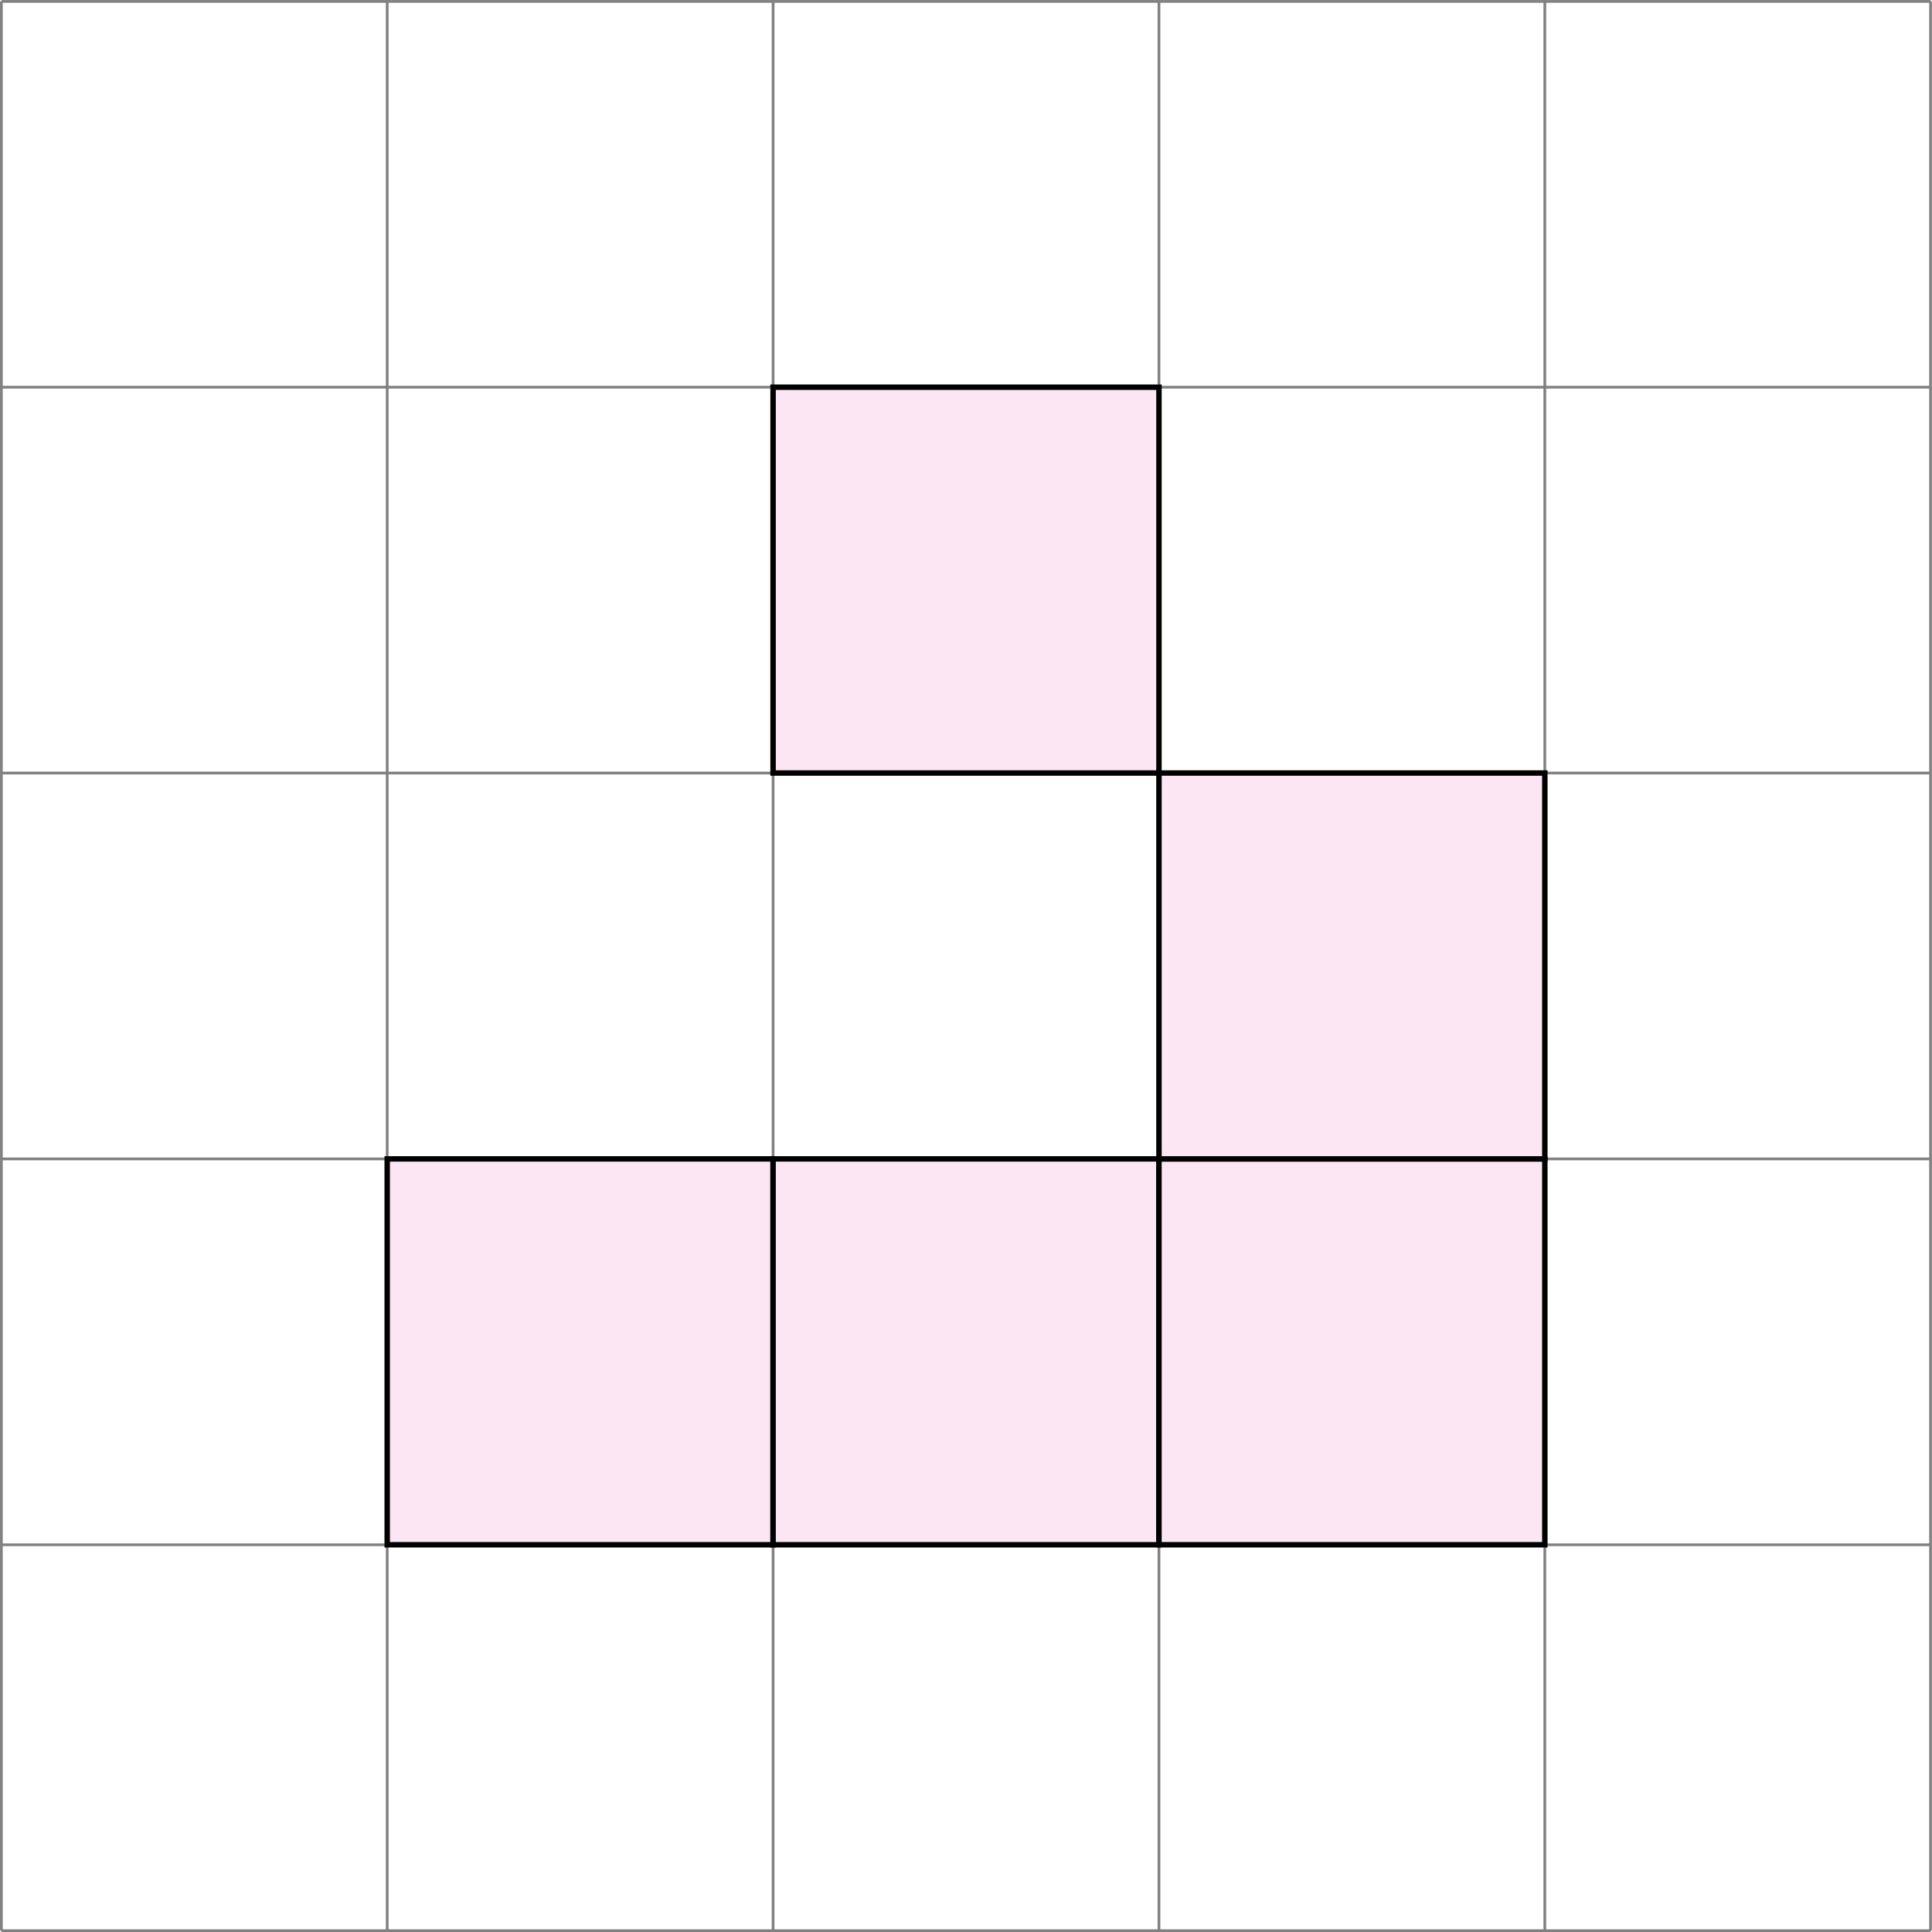
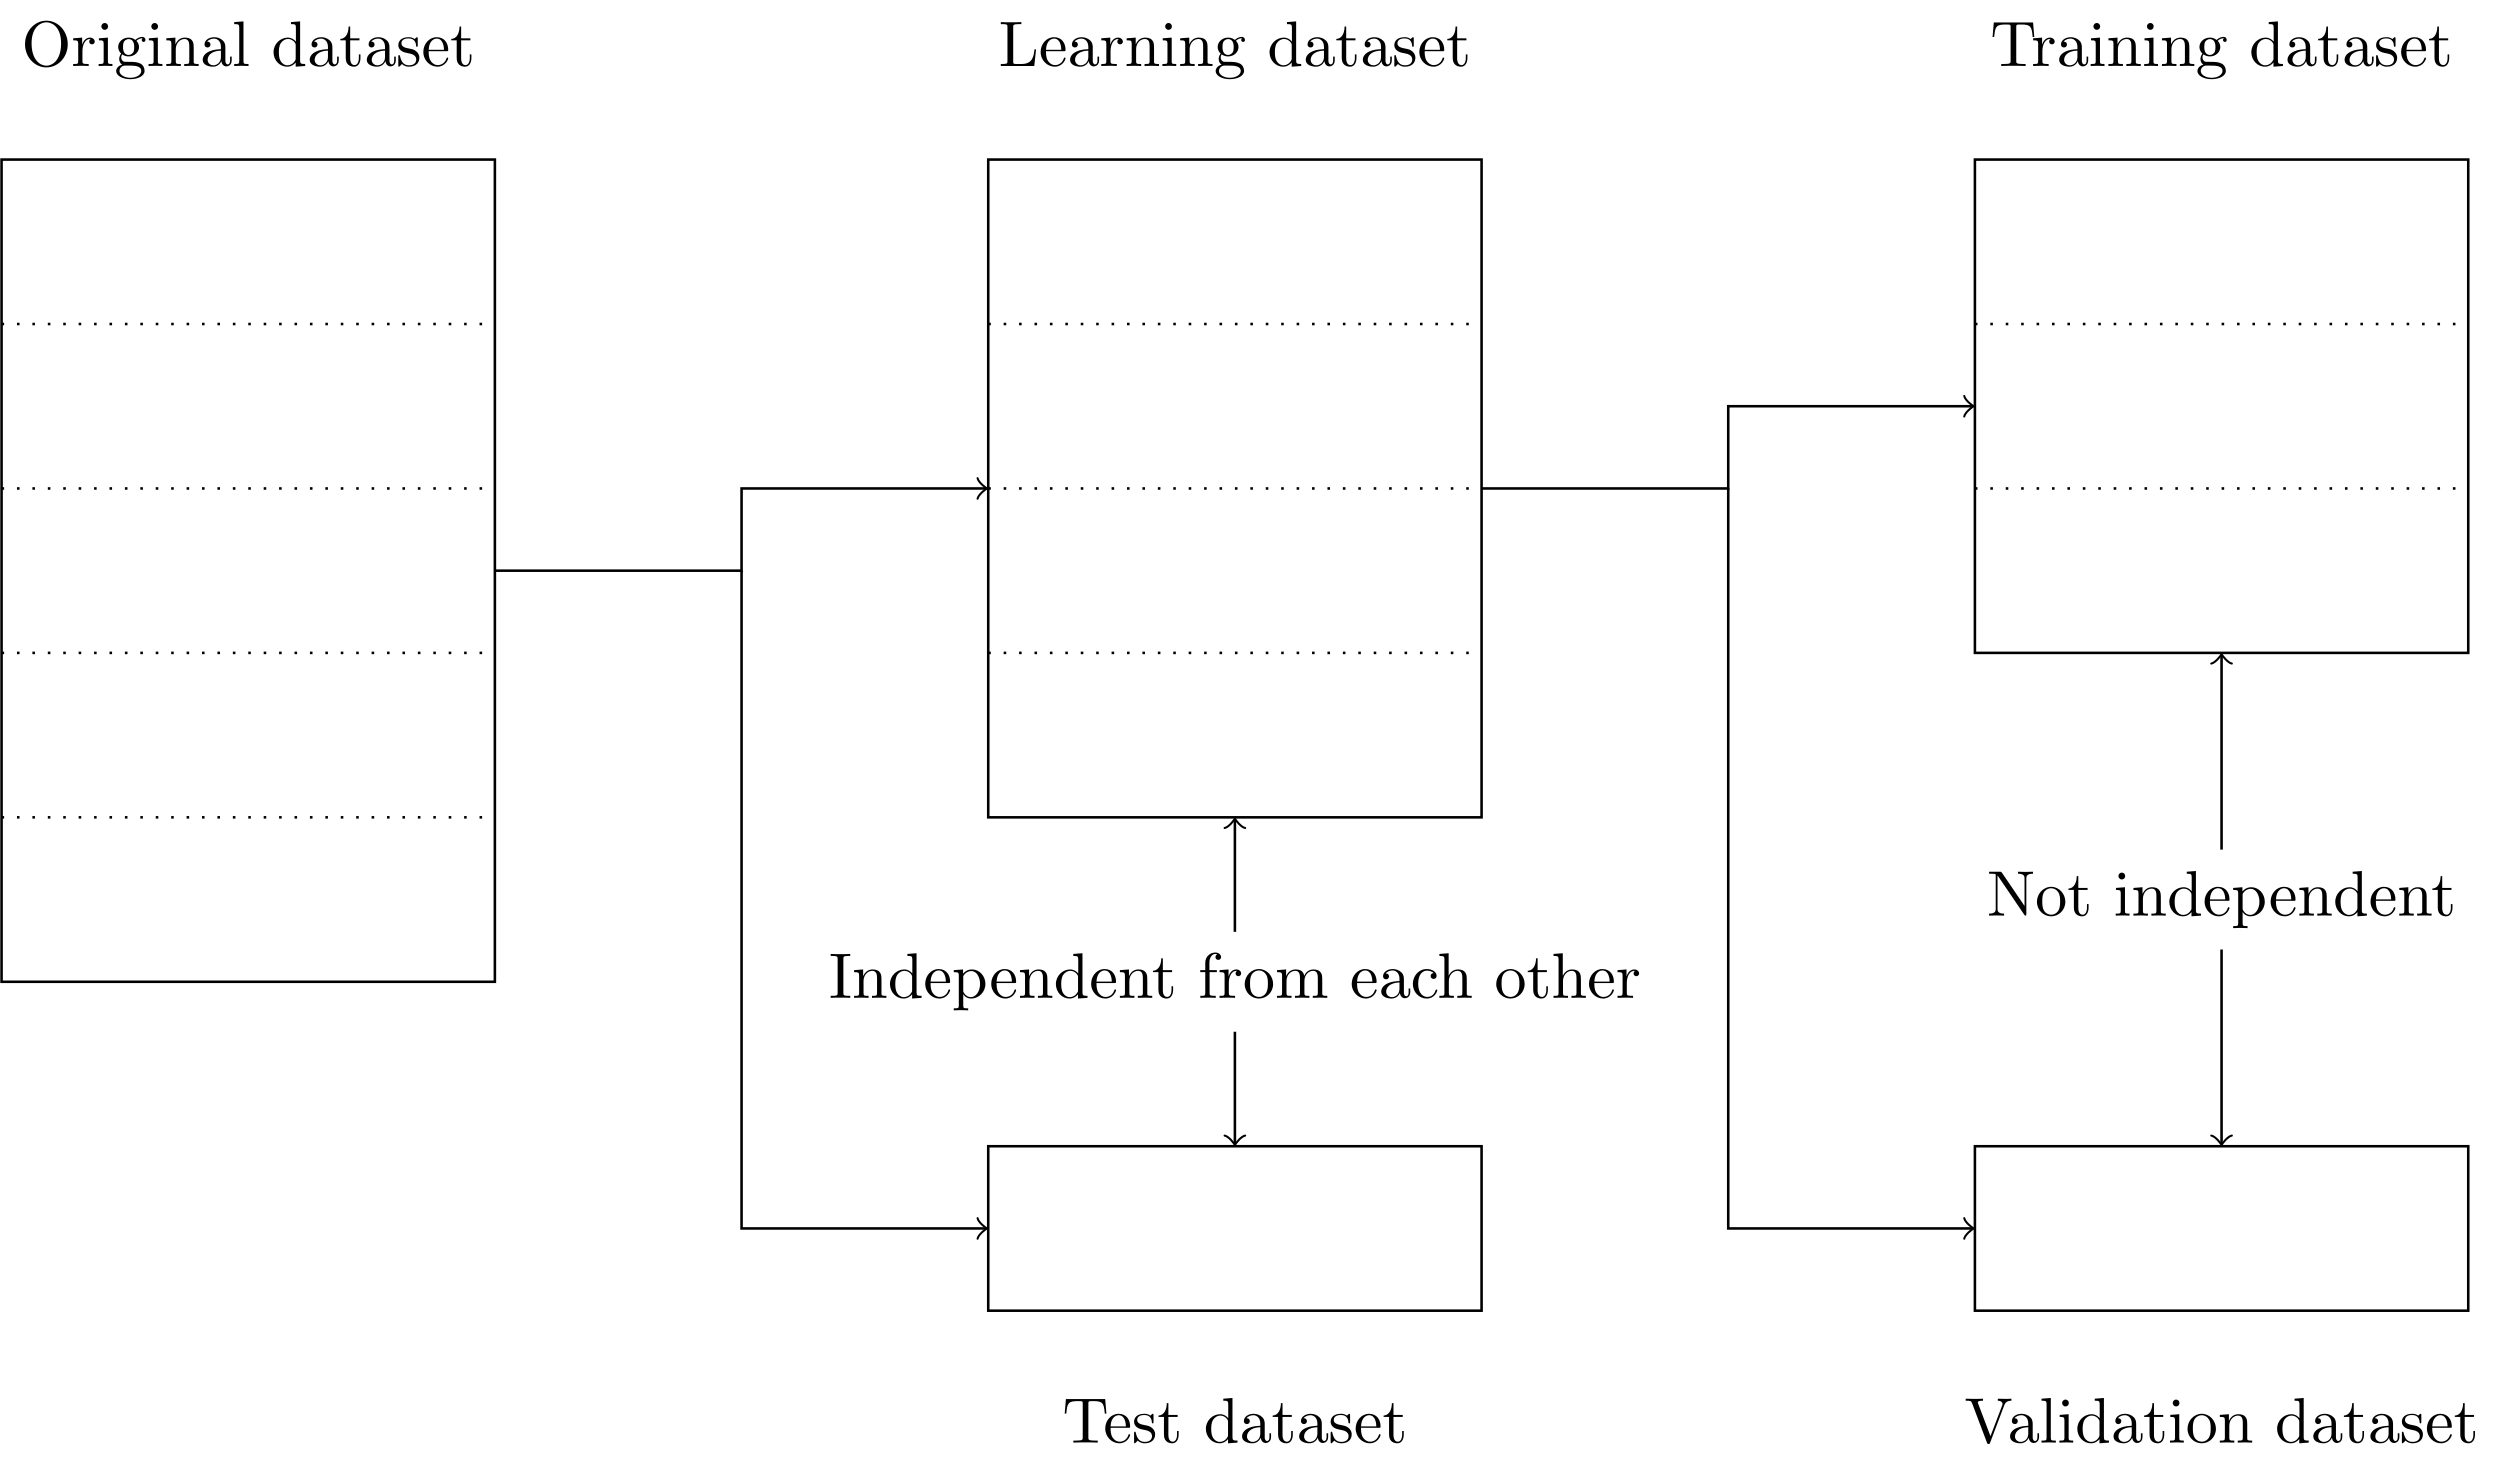
- <svg xmlns="http://www.w3.org/2000/svg" height="141.931pt" version="1.1" viewBox="0 0 141.931 141.931" width="141.931pt">
+ <svg xmlns="http://www.w3.org/2000/svg" xmlns:xlink="http://www.w3.org/1999/xlink" height="227.118pt" version="1.1" viewBox="0 0 387.836 227.118" width="387.836pt">
  <defs>
-     <clipPath id="clip1">
-       <path d="M 0 0 L 141.93 0 L 141.93 141.93 L 0 141.93 Z M 0 0 " />
-     </clipPath>
+     <g>
+       <symbol id="glyph0-0" overflow="visible">
+         <path d="" style="stroke:none;" />
+       </symbol>
+       <symbol id="glyph0-1" overflow="visible">
+         <path d="M 7.188 -3.375 C 7.188 -5.406 5.688 -7.031 3.875 -7.031 C 2.078 -7.031 0.562 -5.438 0.562 -3.375 C 0.562 -1.328 2.094 0.219 3.875 0.219 C 5.688 0.219 7.188 -1.359 7.188 -3.375 Z M 3.875 -0.047 C 2.922 -0.047 1.578 -0.922 1.578 -3.516 C 1.578 -6.094 3.047 -6.781 3.875 -6.781 C 4.734 -6.781 6.156 -6.078 6.156 -3.516 C 6.156 -0.875 4.797 -0.047 3.875 -0.047 Z M 3.875 -0.047 " style="stroke:none;" />
+       </symbol>
+       <symbol id="glyph0-2" overflow="visible">
+         <path d="M 1.672 -3.312 L 1.672 -4.406 L 0.281 -4.297 L 0.281 -3.984 C 0.984 -3.984 1.062 -3.922 1.062 -3.422 L 1.062 -0.75 C 1.062 -0.312 0.953 -0.312 0.281 -0.312 L 0.281 0 C 0.672 -0.016 1.141 -0.031 1.422 -0.031 C 1.812 -0.031 2.281 -0.031 2.688 0 L 2.688 -0.312 L 2.469 -0.312 C 1.734 -0.312 1.719 -0.422 1.719 -0.781 L 1.719 -2.312 C 1.719 -3.297 2.141 -4.188 2.891 -4.188 C 2.953 -4.188 2.984 -4.188 3 -4.172 C 2.969 -4.172 2.766 -4.047 2.766 -3.781 C 2.766 -3.516 2.984 -3.359 3.203 -3.359 C 3.375 -3.359 3.625 -3.484 3.625 -3.797 C 3.625 -4.109 3.312 -4.406 2.891 -4.406 C 2.156 -4.406 1.797 -3.734 1.672 -3.312 Z M 1.672 -3.312 " style="stroke:none;" />
+       </symbol>
+       <symbol id="glyph0-3" overflow="visible">
+         <path d="M 1.766 -4.406 L 0.375 -4.297 L 0.375 -3.984 C 1.016 -3.984 1.109 -3.922 1.109 -3.438 L 1.109 -0.75 C 1.109 -0.312 1 -0.312 0.328 -0.312 L 0.328 0 C 0.641 -0.016 1.188 -0.031 1.422 -0.031 C 1.781 -0.031 2.125 -0.016 2.469 0 L 2.469 -0.312 C 1.797 -0.312 1.766 -0.359 1.766 -0.75 Z M 1.797 -6.141 C 1.797 -6.453 1.562 -6.672 1.281 -6.672 C 0.969 -6.672 0.75 -6.406 0.75 -6.141 C 0.75 -5.875 0.969 -5.609 1.281 -5.609 C 1.562 -5.609 1.797 -5.828 1.797 -6.141 Z M 1.797 -6.141 " style="stroke:none;" />
+       </symbol>
+       <symbol id="glyph0-4" overflow="visible">
+         <path d="M 2.219 -1.719 C 1.344 -1.719 1.344 -2.719 1.344 -2.938 C 1.344 -3.203 1.359 -3.531 1.5 -3.781 C 1.578 -3.891 1.812 -4.172 2.219 -4.172 C 3.078 -4.172 3.078 -3.188 3.078 -2.953 C 3.078 -2.688 3.078 -2.359 2.922 -2.109 C 2.844 -2 2.609 -1.719 2.219 -1.719 Z M 1.062 -1.328 C 1.062 -1.359 1.062 -1.594 1.219 -1.797 C 1.609 -1.516 2.031 -1.484 2.219 -1.484 C 3.141 -1.484 3.828 -2.172 3.828 -2.938 C 3.828 -3.312 3.672 -3.672 3.422 -3.906 C 3.781 -4.25 4.141 -4.297 4.312 -4.297 C 4.344 -4.297 4.391 -4.297 4.422 -4.281 C 4.312 -4.25 4.25 -4.141 4.25 -4.016 C 4.25 -3.844 4.391 -3.734 4.547 -3.734 C 4.641 -3.734 4.828 -3.797 4.828 -4.031 C 4.828 -4.203 4.719 -4.516 4.328 -4.516 C 4.125 -4.516 3.688 -4.453 3.266 -4.047 C 2.844 -4.375 2.438 -4.406 2.219 -4.406 C 1.281 -4.406 0.594 -3.719 0.594 -2.953 C 0.594 -2.516 0.812 -2.141 1.062 -1.922 C 0.938 -1.781 0.75 -1.453 0.75 -1.094 C 0.75 -0.781 0.891 -0.406 1.203 -0.203 C 0.594 -0.047 0.281 0.391 0.281 0.781 C 0.281 1.5 1.266 2.047 2.484 2.047 C 3.656 2.047 4.688 1.547 4.688 0.766 C 4.688 0.422 4.562 -0.094 4.047 -0.375 C 3.516 -0.641 2.938 -0.641 2.328 -0.641 C 2.078 -0.641 1.656 -0.641 1.578 -0.656 C 1.266 -0.703 1.062 -1 1.062 -1.328 Z M 2.5 1.828 C 1.484 1.828 0.797 1.312 0.797 0.781 C 0.797 0.328 1.172 -0.047 1.609 -0.062 L 2.203 -0.062 C 3.062 -0.062 4.172 -0.062 4.172 0.781 C 4.172 1.328 3.469 1.828 2.5 1.828 Z M 2.5 1.828 " style="stroke:none;" />
+       </symbol>
+       <symbol id="glyph0-5" overflow="visible">
+         <path d="M 1.094 -3.422 L 1.094 -0.75 C 1.094 -0.312 0.984 -0.312 0.312 -0.312 L 0.312 0 C 0.672 -0.016 1.172 -0.031 1.453 -0.031 C 1.703 -0.031 2.219 -0.016 2.562 0 L 2.562 -0.312 C 1.891 -0.312 1.781 -0.312 1.781 -0.75 L 1.781 -2.594 C 1.781 -3.625 2.5 -4.188 3.125 -4.188 C 3.766 -4.188 3.875 -3.656 3.875 -3.078 L 3.875 -0.75 C 3.875 -0.312 3.766 -0.312 3.094 -0.312 L 3.094 0 C 3.438 -0.016 3.953 -0.031 4.219 -0.031 C 4.469 -0.031 5 -0.016 5.328 0 L 5.328 -0.312 C 4.812 -0.312 4.562 -0.312 4.562 -0.609 L 4.562 -2.516 C 4.562 -3.375 4.562 -3.672 4.25 -4.031 C 4.109 -4.203 3.781 -4.406 3.203 -4.406 C 2.469 -4.406 2 -3.984 1.719 -3.359 L 1.719 -4.406 L 0.312 -4.297 L 0.312 -3.984 C 1.016 -3.984 1.094 -3.922 1.094 -3.422 Z M 1.094 -3.422 " style="stroke:none;" />
+       </symbol>
+       <symbol id="glyph0-6" overflow="visible">
+         <path d="M 3.312 -0.75 C 3.359 -0.359 3.625 0.062 4.094 0.062 C 4.312 0.062 4.922 -0.078 4.922 -0.891 L 4.922 -1.453 L 4.672 -1.453 L 4.672 -0.891 C 4.672 -0.312 4.422 -0.25 4.312 -0.25 C 3.984 -0.25 3.938 -0.703 3.938 -0.75 L 3.938 -2.734 C 3.938 -3.156 3.938 -3.547 3.578 -3.922 C 3.188 -4.312 2.688 -4.469 2.219 -4.469 C 1.391 -4.469 0.703 -4 0.703 -3.344 C 0.703 -3.047 0.906 -2.875 1.172 -2.875 C 1.453 -2.875 1.625 -3.078 1.625 -3.328 C 1.625 -3.453 1.578 -3.781 1.109 -3.781 C 1.391 -4.141 1.875 -4.25 2.188 -4.25 C 2.688 -4.25 3.25 -3.859 3.25 -2.969 L 3.25 -2.609 C 2.734 -2.578 2.047 -2.547 1.422 -2.25 C 0.672 -1.906 0.422 -1.391 0.422 -0.953 C 0.422 -0.141 1.391 0.109 2.016 0.109 C 2.672 0.109 3.125 -0.297 3.312 -0.75 Z M 3.25 -2.391 L 3.25 -1.391 C 3.25 -0.453 2.531 -0.109 2.078 -0.109 C 1.594 -0.109 1.188 -0.453 1.188 -0.953 C 1.188 -1.5 1.609 -2.328 3.25 -2.391 Z M 3.25 -2.391 " style="stroke:none;" />
+       </symbol>
+       <symbol id="glyph0-7" overflow="visible">
+         <path d="M 1.766 -6.922 L 0.328 -6.812 L 0.328 -6.5 C 1.031 -6.5 1.109 -6.438 1.109 -5.938 L 1.109 -0.75 C 1.109 -0.312 1 -0.312 0.328 -0.312 L 0.328 0 C 0.656 -0.016 1.188 -0.031 1.438 -0.031 C 1.688 -0.031 2.172 -0.016 2.547 0 L 2.547 -0.312 C 1.875 -0.312 1.766 -0.312 1.766 -0.75 Z M 1.766 -6.922 " style="stroke:none;" />
+       </symbol>
+       <symbol id="glyph0-8" overflow="visible">
+         <path d="M 3.781 -0.547 L 3.781 0.109 L 5.25 0 L 5.25 -0.312 C 4.562 -0.312 4.469 -0.375 4.469 -0.875 L 4.469 -6.922 L 3.047 -6.812 L 3.047 -6.5 C 3.734 -6.5 3.812 -6.438 3.812 -5.938 L 3.812 -3.781 C 3.531 -4.141 3.094 -4.406 2.562 -4.406 C 1.391 -4.406 0.344 -3.422 0.344 -2.141 C 0.344 -0.875 1.312 0.109 2.453 0.109 C 3.094 0.109 3.531 -0.234 3.781 -0.547 Z M 3.781 -3.219 L 3.781 -1.172 C 3.781 -1 3.781 -0.984 3.672 -0.812 C 3.375 -0.328 2.938 -0.109 2.5 -0.109 C 2.047 -0.109 1.688 -0.375 1.453 -0.75 C 1.203 -1.156 1.172 -1.719 1.172 -2.141 C 1.172 -2.5 1.188 -3.094 1.469 -3.547 C 1.688 -3.859 2.062 -4.188 2.609 -4.188 C 2.953 -4.188 3.375 -4.031 3.672 -3.594 C 3.781 -3.422 3.781 -3.406 3.781 -3.219 Z M 3.781 -3.219 " style="stroke:none;" />
+       </symbol>
+       <symbol id="glyph0-9" overflow="visible">
+         <path d="M 1.719 -3.984 L 3.156 -3.984 L 3.156 -4.297 L 1.719 -4.297 L 1.719 -6.125 L 1.469 -6.125 C 1.469 -5.312 1.172 -4.25 0.188 -4.203 L 0.188 -3.984 L 1.031 -3.984 L 1.031 -1.234 C 1.031 -0.016 1.969 0.109 2.328 0.109 C 3.031 0.109 3.312 -0.594 3.312 -1.234 L 3.312 -1.797 L 3.062 -1.797 L 3.062 -1.25 C 3.062 -0.516 2.766 -0.141 2.391 -0.141 C 1.719 -0.141 1.719 -1.047 1.719 -1.219 Z M 1.719 -3.984 " style="stroke:none;" />
+       </symbol>
+       <symbol id="glyph0-10" overflow="visible">
+         <path d="M 2.078 -1.938 C 2.297 -1.891 3.109 -1.734 3.109 -1.016 C 3.109 -0.516 2.766 -0.109 1.984 -0.109 C 1.141 -0.109 0.781 -0.672 0.594 -1.531 C 0.562 -1.656 0.562 -1.688 0.453 -1.688 C 0.328 -1.688 0.328 -1.625 0.328 -1.453 L 0.328 -0.125 C 0.328 0.047 0.328 0.109 0.438 0.109 C 0.484 0.109 0.5 0.094 0.688 -0.094 C 0.703 -0.109 0.703 -0.125 0.891 -0.312 C 1.328 0.094 1.781 0.109 1.984 0.109 C 3.125 0.109 3.594 -0.562 3.594 -1.281 C 3.594 -1.797 3.297 -2.109 3.172 -2.219 C 2.844 -2.547 2.453 -2.625 2.031 -2.703 C 1.469 -2.812 0.812 -2.938 0.812 -3.516 C 0.812 -3.875 1.062 -4.281 1.922 -4.281 C 3.016 -4.281 3.078 -3.375 3.094 -3.078 C 3.094 -2.984 3.188 -2.984 3.203 -2.984 C 3.344 -2.984 3.344 -3.031 3.344 -3.219 L 3.344 -4.234 C 3.344 -4.391 3.344 -4.469 3.234 -4.469 C 3.188 -4.469 3.156 -4.469 3.031 -4.344 C 3 -4.312 2.906 -4.219 2.859 -4.188 C 2.484 -4.469 2.078 -4.469 1.922 -4.469 C 0.703 -4.469 0.328 -3.797 0.328 -3.234 C 0.328 -2.891 0.484 -2.609 0.75 -2.391 C 1.078 -2.141 1.359 -2.078 2.078 -1.938 Z M 2.078 -1.938 " style="stroke:none;" />
+       </symbol>
+       <symbol id="glyph0-11" overflow="visible">
+         <path d="M 1.109 -2.516 C 1.172 -4 2.016 -4.25 2.359 -4.25 C 3.375 -4.25 3.484 -2.906 3.484 -2.516 Z M 1.109 -2.297 L 3.891 -2.297 C 4.109 -2.297 4.141 -2.297 4.141 -2.516 C 4.141 -3.5 3.594 -4.469 2.359 -4.469 C 1.203 -4.469 0.281 -3.438 0.281 -2.188 C 0.281 -0.859 1.328 0.109 2.469 0.109 C 3.688 0.109 4.141 -1 4.141 -1.188 C 4.141 -1.281 4.062 -1.312 4 -1.312 C 3.922 -1.312 3.891 -1.25 3.875 -1.172 C 3.531 -0.141 2.625 -0.141 2.531 -0.141 C 2.031 -0.141 1.641 -0.438 1.406 -0.812 C 1.109 -1.281 1.109 -1.938 1.109 -2.297 Z M 1.109 -2.297 " style="stroke:none;" />
+       </symbol>
+       <symbol id="glyph0-12" overflow="visible">
+         <path d="M 5.797 -2.578 L 5.547 -2.578 C 5.438 -1.562 5.297 -0.312 3.547 -0.312 L 2.734 -0.312 C 2.266 -0.312 2.25 -0.375 2.25 -0.703 L 2.25 -6.016 C 2.25 -6.359 2.25 -6.5 3.188 -6.5 L 3.516 -6.5 L 3.516 -6.812 C 3.156 -6.781 2.25 -6.781 1.844 -6.781 C 1.453 -6.781 0.672 -6.781 0.328 -6.812 L 0.328 -6.5 L 0.562 -6.5 C 1.328 -6.5 1.359 -6.391 1.359 -6.031 L 1.359 -0.781 C 1.359 -0.422 1.328 -0.312 0.562 -0.312 L 0.328 -0.312 L 0.328 0 L 5.516 0 Z M 5.797 -2.578 " style="stroke:none;" />
+       </symbol>
+       <symbol id="glyph0-13" overflow="visible">
+         <path d="M 6.641 -6.75 L 0.547 -6.75 L 0.359 -4.5 L 0.609 -4.5 C 0.75 -6.109 0.891 -6.438 2.406 -6.438 C 2.578 -6.438 2.844 -6.438 2.938 -6.422 C 3.156 -6.375 3.156 -6.266 3.156 -6.047 L 3.156 -0.781 C 3.156 -0.453 3.156 -0.312 2.109 -0.312 L 1.703 -0.312 L 1.703 0 C 2.109 -0.031 3.125 -0.031 3.594 -0.031 C 4.047 -0.031 5.078 -0.031 5.484 0 L 5.484 -0.312 L 5.078 -0.312 C 4.031 -0.312 4.031 -0.453 4.031 -0.781 L 4.031 -6.047 C 4.031 -6.234 4.031 -6.375 4.219 -6.422 C 4.328 -6.438 4.594 -6.438 4.781 -6.438 C 6.297 -6.438 6.438 -6.109 6.578 -4.5 L 6.828 -4.5 Z M 6.641 -6.75 " style="stroke:none;" />
+       </symbol>
+       <symbol id="glyph0-14" overflow="visible">
+         <path d="M 6.188 -5.828 C 6.328 -6.203 6.594 -6.484 7.281 -6.5 L 7.281 -6.812 C 6.969 -6.781 6.562 -6.781 6.312 -6.781 C 6.016 -6.781 5.438 -6.797 5.172 -6.812 L 5.172 -6.5 C 5.688 -6.484 5.906 -6.234 5.906 -6 C 5.906 -5.922 5.875 -5.859 5.859 -5.797 L 4.031 -1 L 2.125 -6.031 C 2.062 -6.172 2.062 -6.188 2.062 -6.203 C 2.062 -6.5 2.625 -6.5 2.875 -6.5 L 2.875 -6.812 C 2.516 -6.781 1.828 -6.781 1.453 -6.781 C 0.984 -6.781 0.547 -6.797 0.188 -6.812 L 0.188 -6.5 C 0.844 -6.5 1.031 -6.5 1.172 -6.125 L 3.484 0 C 3.547 0.188 3.594 0.219 3.734 0.219 C 3.891 0.219 3.922 0.172 3.969 0.031 Z M 6.188 -5.828 " style="stroke:none;" />
+       </symbol>
+       <symbol id="glyph0-15" overflow="visible">
+         <path d="M 4.688 -2.141 C 4.688 -3.406 3.703 -4.469 2.5 -4.469 C 1.25 -4.469 0.281 -3.375 0.281 -2.141 C 0.281 -0.844 1.312 0.109 2.484 0.109 C 3.688 0.109 4.688 -0.875 4.688 -2.141 Z M 2.5 -0.141 C 2.062 -0.141 1.625 -0.344 1.359 -0.812 C 1.109 -1.25 1.109 -1.859 1.109 -2.219 C 1.109 -2.609 1.109 -3.141 1.344 -3.578 C 1.609 -4.031 2.078 -4.25 2.484 -4.25 C 2.922 -4.25 3.344 -4.031 3.609 -3.594 C 3.875 -3.172 3.875 -2.594 3.875 -2.219 C 3.875 -1.859 3.875 -1.312 3.656 -0.875 C 3.422 -0.422 2.984 -0.141 2.5 -0.141 Z M 2.5 -0.141 " style="stroke:none;" />
+       </symbol>
+       <symbol id="glyph0-16" overflow="visible">
+         <path d="M 2.25 -6.031 C 2.25 -6.391 2.266 -6.5 3.062 -6.5 L 3.312 -6.5 L 3.312 -6.812 C 2.969 -6.781 2.188 -6.781 1.797 -6.781 C 1.422 -6.781 0.625 -6.781 0.281 -6.812 L 0.281 -6.5 L 0.531 -6.5 C 1.328 -6.5 1.359 -6.391 1.359 -6.031 L 1.359 -0.781 C 1.359 -0.422 1.328 -0.312 0.531 -0.312 L 0.281 -0.312 L 0.281 0 C 0.625 -0.031 1.422 -0.031 1.797 -0.031 C 2.188 -0.031 2.969 -0.031 3.312 0 L 3.312 -0.312 L 3.062 -0.312 C 2.266 -0.312 2.25 -0.422 2.25 -0.781 Z M 2.25 -6.031 " style="stroke:none;" />
+       </symbol>
+       <symbol id="glyph0-17" overflow="visible">
+         <path d="M 1.719 -3.75 L 1.719 -4.406 L 0.281 -4.297 L 0.281 -3.984 C 0.984 -3.984 1.062 -3.922 1.062 -3.484 L 1.062 1.172 C 1.062 1.625 0.953 1.625 0.281 1.625 L 0.281 1.938 C 0.625 1.922 1.141 1.906 1.391 1.906 C 1.672 1.906 2.172 1.922 2.516 1.938 L 2.516 1.625 C 1.859 1.625 1.75 1.625 1.75 1.172 L 1.75 -0.594 C 1.797 -0.422 2.219 0.109 2.969 0.109 C 4.156 0.109 5.188 -0.875 5.188 -2.156 C 5.188 -3.422 4.234 -4.406 3.109 -4.406 C 2.328 -4.406 1.906 -3.969 1.719 -3.75 Z M 1.75 -1.141 L 1.75 -3.359 C 2.031 -3.875 2.516 -4.156 3.031 -4.156 C 3.766 -4.156 4.359 -3.281 4.359 -2.156 C 4.359 -0.953 3.672 -0.109 2.938 -0.109 C 2.531 -0.109 2.156 -0.312 1.891 -0.719 C 1.75 -0.922 1.75 -0.938 1.75 -1.141 Z M 1.75 -1.141 " style="stroke:none;" />
+       </symbol>
+       <symbol id="glyph0-18" overflow="visible">
+         <path d="M 1.75 -4.297 L 1.75 -5.453 C 1.75 -6.328 2.219 -6.812 2.656 -6.812 C 2.688 -6.812 2.844 -6.812 2.984 -6.734 C 2.875 -6.703 2.688 -6.562 2.688 -6.312 C 2.688 -6.094 2.844 -5.891 3.125 -5.891 C 3.406 -5.891 3.562 -6.094 3.562 -6.328 C 3.562 -6.703 3.188 -7.031 2.656 -7.031 C 1.969 -7.031 1.109 -6.5 1.109 -5.438 L 1.109 -4.297 L 0.328 -4.297 L 0.328 -3.984 L 1.109 -3.984 L 1.109 -0.75 C 1.109 -0.312 1 -0.312 0.344 -0.312 L 0.344 0 C 0.734 -0.016 1.203 -0.031 1.469 -0.031 C 1.875 -0.031 2.344 -0.031 2.734 0 L 2.734 -0.312 L 2.531 -0.312 C 1.797 -0.312 1.781 -0.422 1.781 -0.781 L 1.781 -3.984 L 2.906 -3.984 L 2.906 -4.297 Z M 1.75 -4.297 " style="stroke:none;" />
+       </symbol>
+       <symbol id="glyph0-19" overflow="visible">
+         <path d="M 1.094 -3.422 L 1.094 -0.75 C 1.094 -0.312 0.984 -0.312 0.312 -0.312 L 0.312 0 C 0.672 -0.016 1.172 -0.031 1.453 -0.031 C 1.703 -0.031 2.219 -0.016 2.562 0 L 2.562 -0.312 C 1.891 -0.312 1.781 -0.312 1.781 -0.75 L 1.781 -2.594 C 1.781 -3.625 2.5 -4.188 3.125 -4.188 C 3.766 -4.188 3.875 -3.656 3.875 -3.078 L 3.875 -0.75 C 3.875 -0.312 3.766 -0.312 3.094 -0.312 L 3.094 0 C 3.438 -0.016 3.953 -0.031 4.219 -0.031 C 4.469 -0.031 5 -0.016 5.328 0 L 5.328 -0.312 C 4.672 -0.312 4.562 -0.312 4.562 -0.75 L 4.562 -2.594 C 4.562 -3.625 5.266 -4.188 5.906 -4.188 C 6.531 -4.188 6.641 -3.656 6.641 -3.078 L 6.641 -0.75 C 6.641 -0.312 6.531 -0.312 5.859 -0.312 L 5.859 0 C 6.203 -0.016 6.719 -0.031 6.984 -0.031 C 7.25 -0.031 7.766 -0.016 8.109 0 L 8.109 -0.312 C 7.594 -0.312 7.344 -0.312 7.328 -0.609 L 7.328 -2.516 C 7.328 -3.375 7.328 -3.672 7.016 -4.031 C 6.875 -4.203 6.547 -4.406 5.969 -4.406 C 5.141 -4.406 4.688 -3.812 4.531 -3.422 C 4.391 -4.297 3.656 -4.406 3.203 -4.406 C 2.469 -4.406 2 -3.984 1.719 -3.359 L 1.719 -4.406 L 0.312 -4.297 L 0.312 -3.984 C 1.016 -3.984 1.094 -3.922 1.094 -3.422 Z M 1.094 -3.422 " style="stroke:none;" />
+       </symbol>
+       <symbol id="glyph0-20" overflow="visible">
+         <path d="M 1.172 -2.172 C 1.172 -3.797 1.984 -4.219 2.516 -4.219 C 2.609 -4.219 3.234 -4.203 3.578 -3.844 C 3.172 -3.812 3.109 -3.516 3.109 -3.391 C 3.109 -3.125 3.297 -2.938 3.562 -2.938 C 3.828 -2.938 4.031 -3.094 4.031 -3.406 C 4.031 -4.078 3.266 -4.469 2.5 -4.469 C 1.25 -4.469 0.344 -3.391 0.344 -2.156 C 0.344 -0.875 1.328 0.109 2.484 0.109 C 3.812 0.109 4.141 -1.094 4.141 -1.188 C 4.141 -1.281 4.031 -1.281 4 -1.281 C 3.922 -1.281 3.891 -1.25 3.875 -1.188 C 3.594 -0.266 2.938 -0.141 2.578 -0.141 C 2.047 -0.141 1.172 -0.562 1.172 -2.172 Z M 1.172 -2.172 " style="stroke:none;" />
+       </symbol>
+       <symbol id="glyph0-21" overflow="visible">
+         <path d="M 1.094 -0.75 C 1.094 -0.312 0.984 -0.312 0.312 -0.312 L 0.312 0 C 0.672 -0.016 1.172 -0.031 1.453 -0.031 C 1.703 -0.031 2.219 -0.016 2.562 0 L 2.562 -0.312 C 1.891 -0.312 1.781 -0.312 1.781 -0.75 L 1.781 -2.594 C 1.781 -3.625 2.5 -4.188 3.125 -4.188 C 3.766 -4.188 3.875 -3.656 3.875 -3.078 L 3.875 -0.75 C 3.875 -0.312 3.766 -0.312 3.094 -0.312 L 3.094 0 C 3.438 -0.016 3.953 -0.031 4.219 -0.031 C 4.469 -0.031 5 -0.016 5.328 0 L 5.328 -0.312 C 4.812 -0.312 4.562 -0.312 4.562 -0.609 L 4.562 -2.516 C 4.562 -3.375 4.562 -3.672 4.25 -4.031 C 4.109 -4.203 3.781 -4.406 3.203 -4.406 C 2.359 -4.406 1.922 -3.812 1.75 -3.422 L 1.75 -6.922 L 0.312 -6.812 L 0.312 -6.5 C 1.016 -6.5 1.094 -6.438 1.094 -5.938 Z M 1.094 -0.75 " style="stroke:none;" />
+       </symbol>
+       <symbol id="glyph0-22" overflow="visible">
+         <path d="M 2.312 -6.672 C 2.219 -6.797 2.219 -6.812 2.031 -6.812 L 0.328 -6.812 L 0.328 -6.5 L 0.625 -6.5 C 0.766 -6.5 0.969 -6.484 1.109 -6.484 C 1.344 -6.453 1.359 -6.438 1.359 -6.25 L 1.359 -1.047 C 1.359 -0.781 1.359 -0.312 0.328 -0.312 L 0.328 0 C 0.672 -0.016 1.172 -0.031 1.5 -0.031 C 1.828 -0.031 2.312 -0.016 2.656 0 L 2.656 -0.312 C 1.641 -0.312 1.641 -0.781 1.641 -1.047 L 1.641 -6.234 C 1.688 -6.188 1.688 -6.172 1.734 -6.109 L 5.797 -0.125 C 5.891 -0.016 5.906 0 5.969 0 C 6.109 0 6.109 -0.062 6.109 -0.266 L 6.109 -5.766 C 6.109 -6.031 6.109 -6.5 7.141 -6.5 L 7.141 -6.812 C 6.781 -6.797 6.297 -6.781 5.969 -6.781 C 5.641 -6.781 5.156 -6.797 4.812 -6.812 L 4.812 -6.5 C 5.828 -6.5 5.828 -6.031 5.828 -5.766 L 5.828 -1.5 Z M 2.312 -6.672 " style="stroke:none;" />
+       </symbol>
+     </g>
  </defs>
  <g id="surface1">
-     <g clip-path="url(#clip1)" clip-rule="nonzero">
-       <path d="M 0.002 -0.001 L 141.736 -0.001 M 0.002 28.347 L 141.736 28.347 M 0.002 56.694 L 141.736 56.694 M 0.002 85.042 L 141.736 85.042 M 0.002 113.386 L 141.736 113.386 M 0.002 141.726 L 141.736 141.726 M 0.002 -0.001 L 0.002 141.733 M 28.345 -0.001 L 28.345 141.733 M 56.693 -0.001 L 56.693 141.733 M 85.041 -0.001 L 85.041 141.733 M 113.388 -0.001 L 113.388 141.733 M 141.724 -0.001 L 141.724 141.733 " style="fill:none;stroke-width:0.199;stroke-linecap:butt;stroke-linejoin:miter;stroke:rgb(50%,50%,50%);stroke-opacity:1;stroke-miterlimit:10;" transform="matrix(1,0,0,-1,0.1,141.831)" />
-     </g>
-     <path d="M 28.345 28.347 L 28.345 56.694 L 56.693 56.694 L 56.693 28.347 Z M 28.345 28.347 " style="fill-rule:nonzero;fill:rgb(99.254%,90.001%,95.49%);fill-opacity:1;stroke-width:0.399;stroke-linecap:butt;stroke-linejoin:miter;stroke:rgb(0%,0%,0%);stroke-opacity:1;stroke-miterlimit:10;" transform="matrix(1,0,0,-1,0.1,141.831)" />
-     <path d="M 56.693 28.347 L 56.693 56.694 L 85.041 56.694 L 85.041 28.347 Z M 56.693 28.347 " style="fill-rule:nonzero;fill:rgb(99.254%,90.001%,95.49%);fill-opacity:1;stroke-width:0.399;stroke-linecap:butt;stroke-linejoin:miter;stroke:rgb(0%,0%,0%);stroke-opacity:1;stroke-miterlimit:10;" transform="matrix(1,0,0,-1,0.1,141.831)" />
-     <path d="M 85.041 28.347 L 85.041 56.694 L 113.388 56.694 L 113.388 28.347 Z M 85.041 28.347 " style="fill-rule:nonzero;fill:rgb(99.254%,90.001%,95.49%);fill-opacity:1;stroke-width:0.399;stroke-linecap:butt;stroke-linejoin:miter;stroke:rgb(0%,0%,0%);stroke-opacity:1;stroke-miterlimit:10;" transform="matrix(1,0,0,-1,0.1,141.831)" />
-     <path d="M 85.041 56.694 L 85.041 85.042 L 113.388 85.042 L 113.388 56.694 Z M 85.041 56.694 " style="fill-rule:nonzero;fill:rgb(99.254%,90.001%,95.49%);fill-opacity:1;stroke-width:0.399;stroke-linecap:butt;stroke-linejoin:miter;stroke:rgb(0%,0%,0%);stroke-opacity:1;stroke-miterlimit:10;" transform="matrix(1,0,0,-1,0.1,141.831)" />
-     <path d="M 56.693 85.042 L 56.693 113.386 L 85.041 113.386 L 85.041 85.042 Z M 56.693 85.042 " style="fill-rule:nonzero;fill:rgb(99.254%,90.001%,95.49%);fill-opacity:1;stroke-width:0.399;stroke-linecap:butt;stroke-linejoin:miter;stroke:rgb(0%,0%,0%);stroke-opacity:1;stroke-miterlimit:10;" transform="matrix(1,0,0,-1,0.1,141.831)" />
+     <path d="M 0 76.533 L 0 204.088 L 76.531 204.088 L 76.531 76.533 Z M 0 76.533 " style="fill:none;stroke-width:0.399;stroke-linecap:butt;stroke-linejoin:miter;stroke:rgb(0%,0%,0%);stroke-opacity:1;stroke-miterlimit:10;" transform="matrix(1,0,0,-1,0.242,228.842)" />
+     <g style="fill:rgb(0%,0%,0%);fill-opacity:1;">
+       <use x="3.321" xlink:href="#glyph0-1" y="10.239" />
+       <use x="11.07" xlink:href="#glyph0-2" y="10.239" />
+       <use x="14.972" xlink:href="#glyph0-3" y="10.239" />
+       <use x="17.74" xlink:href="#glyph0-4" y="10.239" />
+       <use x="22.721" xlink:href="#glyph0-3" y="10.239" />
+       <use x="25.489" xlink:href="#glyph0-5" y="10.239" />
+       <use x="31.024" xlink:href="#glyph0-6" y="10.239" />
+       <use x="36.005" xlink:href="#glyph0-7" y="10.239" />
+     </g>
+     <g style="fill:rgb(0%,0%,0%);fill-opacity:1;">
+       <use x="42.09" xlink:href="#glyph0-8" y="10.239" />
+       <use x="47.626" xlink:href="#glyph0-6" y="10.239" />
+       <use x="52.607" xlink:href="#glyph0-9" y="10.239" />
+       <use x="56.481" xlink:href="#glyph0-6" y="10.239" />
+       <use x="61.463" xlink:href="#glyph0-10" y="10.239" />
+       <use x="65.392" xlink:href="#glyph0-11" y="10.239" />
+       <use x="69.819" xlink:href="#glyph0-9" y="10.239" />
+     </g>
+     <path d="M 153.067 102.045 L 153.067 204.088 L 229.602 204.088 L 229.602 102.045 Z M 153.067 102.045 " style="fill:none;stroke-width:0.399;stroke-linecap:butt;stroke-linejoin:miter;stroke:rgb(0%,0%,0%);stroke-opacity:1;stroke-miterlimit:10;" transform="matrix(1,0,0,-1,0.242,228.842)" />
+     <g style="fill:rgb(0%,0%,0%);fill-opacity:1;">
+       <use x="154.932" xlink:href="#glyph0-12" y="10.239" />
+       <use x="161.159" xlink:href="#glyph0-11" y="10.239" />
+       <use x="165.586" xlink:href="#glyph0-6" y="10.239" />
+       <use x="170.567" xlink:href="#glyph0-2" y="10.239" />
+       <use x="174.47" xlink:href="#glyph0-5" y="10.239" />
+       <use x="180.005" xlink:href="#glyph0-3" y="10.239" />
+       <use x="182.772" xlink:href="#glyph0-5" y="10.239" />
+       <use x="188.308" xlink:href="#glyph0-4" y="10.239" />
+     </g>
+     <g style="fill:rgb(0%,0%,0%);fill-opacity:1;">
+       <use x="196.607" xlink:href="#glyph0-8" y="10.239" />
+       <use x="202.142" xlink:href="#glyph0-6" y="10.239" />
+       <use x="207.123" xlink:href="#glyph0-9" y="10.239" />
+       <use x="210.998" xlink:href="#glyph0-6" y="10.239" />
+       <use x="215.979" xlink:href="#glyph0-10" y="10.239" />
+       <use x="219.908" xlink:href="#glyph0-11" y="10.239" />
+       <use x="224.335" xlink:href="#glyph0-9" y="10.239" />
+     </g>
+     <path d="M 153.067 25.51 L 153.067 51.022 L 229.602 51.022 L 229.602 25.51 Z M 153.067 25.51 " style="fill:none;stroke-width:0.399;stroke-linecap:butt;stroke-linejoin:miter;stroke:rgb(0%,0%,0%);stroke-opacity:1;stroke-miterlimit:10;" transform="matrix(1,0,0,-1,0.242,228.842)" />
+     <g style="fill:rgb(0%,0%,0%);fill-opacity:1;">
+       <use x="164.812" xlink:href="#glyph0-13" y="223.797" />
+     </g>
+     <g style="fill:rgb(0%,0%,0%);fill-opacity:1;">
+       <use x="171.18" xlink:href="#glyph0-11" y="223.797" />
+       <use x="175.607" xlink:href="#glyph0-10" y="223.797" />
+       <use x="179.537" xlink:href="#glyph0-9" y="223.797" />
+     </g>
+     <g style="fill:rgb(0%,0%,0%);fill-opacity:1;">
+       <use x="186.729" xlink:href="#glyph0-8" y="223.797" />
+       <use x="192.264" xlink:href="#glyph0-6" y="223.797" />
+       <use x="197.245" xlink:href="#glyph0-9" y="223.797" />
+       <use x="201.12" xlink:href="#glyph0-6" y="223.797" />
+       <use x="206.101" xlink:href="#glyph0-10" y="223.797" />
+       <use x="210.03" xlink:href="#glyph0-11" y="223.797" />
+       <use x="214.458" xlink:href="#glyph0-9" y="223.797" />
+     </g>
+     <path d="M 306.133 127.557 L 306.133 204.088 L 382.668 204.088 L 382.668 127.557 Z M 306.133 127.557 " style="fill:none;stroke-width:0.399;stroke-linecap:butt;stroke-linejoin:miter;stroke:rgb(0%,0%,0%);stroke-opacity:1;stroke-miterlimit:10;" transform="matrix(1,0,0,-1,0.242,228.842)" />
+     <g style="fill:rgb(0%,0%,0%);fill-opacity:1;">
+       <use x="308.758" xlink:href="#glyph0-13" y="10.239" />
+     </g>
+     <g style="fill:rgb(0%,0%,0%);fill-opacity:1;">
+       <use x="315.126" xlink:href="#glyph0-2" y="10.239" />
+       <use x="319.028" xlink:href="#glyph0-6" y="10.239" />
+       <use x="324.01" xlink:href="#glyph0-3" y="10.239" />
+       <use x="326.777" xlink:href="#glyph0-5" y="10.239" />
+       <use x="332.313" xlink:href="#glyph0-3" y="10.239" />
+       <use x="335.08" xlink:href="#glyph0-5" y="10.239" />
+       <use x="340.615" xlink:href="#glyph0-4" y="10.239" />
+     </g>
+     <g style="fill:rgb(0%,0%,0%);fill-opacity:1;">
+       <use x="348.914" xlink:href="#glyph0-8" y="10.239" />
+       <use x="354.449" xlink:href="#glyph0-6" y="10.239" />
+       <use x="359.431" xlink:href="#glyph0-9" y="10.239" />
+       <use x="363.305" xlink:href="#glyph0-6" y="10.239" />
+       <use x="368.287" xlink:href="#glyph0-10" y="10.239" />
+       <use x="372.216" xlink:href="#glyph0-11" y="10.239" />
+       <use x="376.643" xlink:href="#glyph0-9" y="10.239" />
+     </g>
+     <path d="M 306.133 25.51 L 306.133 51.022 L 382.668 51.022 L 382.668 25.51 Z M 306.133 25.51 " style="fill:none;stroke-width:0.399;stroke-linecap:butt;stroke-linejoin:miter;stroke:rgb(0%,0%,0%);stroke-opacity:1;stroke-miterlimit:10;" transform="matrix(1,0,0,-1,0.242,228.842)" />
+     <g style="fill:rgb(0%,0%,0%);fill-opacity:1;">
+       <use x="304.759" xlink:href="#glyph0-14" y="223.797" />
+     </g>
+     <g style="fill:rgb(0%,0%,0%);fill-opacity:1;">
+       <use x="311.404" xlink:href="#glyph0-6" y="223.797" />
+       <use x="316.385" xlink:href="#glyph0-7" y="223.797" />
+       <use x="319.153" xlink:href="#glyph0-3" y="223.797" />
+       <use x="321.921" xlink:href="#glyph0-8" y="223.797" />
+       <use x="327.456" xlink:href="#glyph0-6" y="223.797" />
+       <use x="332.437" xlink:href="#glyph0-9" y="223.797" />
+       <use x="336.312" xlink:href="#glyph0-3" y="223.797" />
+       <use x="339.079" xlink:href="#glyph0-15" y="223.797" />
+       <use x="344.06" xlink:href="#glyph0-5" y="223.797" />
+     </g>
+     <g style="fill:rgb(0%,0%,0%);fill-opacity:1;">
+       <use x="352.913" xlink:href="#glyph0-8" y="223.797" />
+       <use x="358.448" xlink:href="#glyph0-6" y="223.797" />
+       <use x="363.43" xlink:href="#glyph0-9" y="223.797" />
+       <use x="367.304" xlink:href="#glyph0-6" y="223.797" />
+       <use x="372.286" xlink:href="#glyph0-10" y="223.797" />
+       <use x="376.215" xlink:href="#glyph0-11" y="223.797" />
+       <use x="380.642" xlink:href="#glyph0-9" y="223.797" />
+     </g>
+     <path d="M 191.332 51.479 L 191.332 101.584 " style="fill:none;stroke-width:0.399;stroke-linecap:butt;stroke-linejoin:miter;stroke:rgb(0%,0%,0%);stroke-opacity:1;stroke-miterlimit:10;" transform="matrix(1,0,0,-1,0.242,228.842)" />
+     <path d="M -1.194 1.593 C -1.096 0.995 0.002 0.101 0.299 -0.001 C 0.002 -0.099 -1.096 -0.997 -1.194 -1.595 " style="fill:none;stroke-width:0.319;stroke-linecap:round;stroke-linejoin:round;stroke:rgb(0%,0%,0%);stroke-opacity:1;stroke-miterlimit:10;" transform="matrix(0,1,1,0,191.5752,177.3616)" />
+     <path d="M -1.197 1.595 C -1.096 0.997 -0.002 0.099 0.299 0.001 C -0.002 -0.101 -1.096 -0.995 -1.197 -1.593 " style="fill:none;stroke-width:0.319;stroke-linecap:round;stroke-linejoin:round;stroke:rgb(0%,0%,0%);stroke-opacity:1;stroke-miterlimit:10;" transform="matrix(0,-1,-1,0,191.5752,127.2559)" />
+     <path d="M 125.27 160.059 L 257.883 160.059 L 257.883 144.559 L 125.27 144.559 Z M 125.27 160.059 " style=" stroke:none;fill-rule:nonzero;fill:rgb(100%,100%,100%);fill-opacity:1;" />
+     <g style="fill:rgb(0%,0%,0%);fill-opacity:1;">
+       <use x="128.587" xlink:href="#glyph0-16" y="154.8" />
+       <use x="132.184" xlink:href="#glyph0-5" y="154.8" />
+       <use x="137.72" xlink:href="#glyph0-8" y="154.8" />
+       <use x="143.255" xlink:href="#glyph0-11" y="154.8" />
+       <use x="147.682" xlink:href="#glyph0-17" y="154.8" />
+     </g>
+     <g style="fill:rgb(0%,0%,0%);fill-opacity:1;">
+       <use x="153.496" xlink:href="#glyph0-11" y="154.8" />
+       <use x="157.924" xlink:href="#glyph0-5" y="154.8" />
+       <use x="163.459" xlink:href="#glyph0-8" y="154.8" />
+       <use x="168.994" xlink:href="#glyph0-11" y="154.8" />
+       <use x="173.422" xlink:href="#glyph0-5" y="154.8" />
+     </g>
+     <g style="fill:rgb(0%,0%,0%);fill-opacity:1;">
+       <use x="178.678" xlink:href="#glyph0-9" y="154.8" />
+     </g>
+     <g style="fill:rgb(0%,0%,0%);fill-opacity:1;">
+       <use x="185.87" xlink:href="#glyph0-18" y="154.8" />
+       <use x="188.915" xlink:href="#glyph0-2" y="154.8" />
+       <use x="192.817" xlink:href="#glyph0-15" y="154.8" />
+       <use x="197.798" xlink:href="#glyph0-19" y="154.8" />
+     </g>
+     <g style="fill:rgb(0%,0%,0%);fill-opacity:1;">
+       <use x="209.418" xlink:href="#glyph0-11" y="154.8" />
+     </g>
+     <g style="fill:rgb(0%,0%,0%);fill-opacity:1;">
+       <use x="213.855" xlink:href="#glyph0-6" y="154.8" />
+       <use x="218.836" xlink:href="#glyph0-20" y="154.8" />
+     </g>
+     <g style="fill:rgb(0%,0%,0%);fill-opacity:1;">
+       <use x="222.985" xlink:href="#glyph0-21" y="154.8" />
+     </g>
+     <g style="fill:rgb(0%,0%,0%);fill-opacity:1;">
+       <use x="231.837" xlink:href="#glyph0-15" y="154.8" />
+       <use x="236.819" xlink:href="#glyph0-9" y="154.8" />
+       <use x="240.693" xlink:href="#glyph0-21" y="154.8" />
+       <use x="246.228" xlink:href="#glyph0-11" y="154.8" />
+       <use x="250.656" xlink:href="#glyph0-2" y="154.8" />
+     </g>
+     <path d="M 344.399 51.479 L 344.399 127.096 " style="fill:none;stroke-width:0.399;stroke-linecap:butt;stroke-linejoin:miter;stroke:rgb(0%,0%,0%);stroke-opacity:1;stroke-miterlimit:10;" transform="matrix(1,0,0,-1,0.242,228.842)" />
+     <path d="M -1.194 1.593 C -1.096 0.995 0.002 0.1 0.299 -0.001 C 0.002 -0.099 -1.096 -0.997 -1.194 -1.595 " style="fill:none;stroke-width:0.319;stroke-linecap:round;stroke-linejoin:round;stroke:rgb(0%,0%,0%);stroke-opacity:1;stroke-miterlimit:10;" transform="matrix(0,1,1,0,344.6417,177.3616)" />
+     <path d="M -1.197 1.595 C -1.095 0.997 -0.001 0.099 0.3 0.001 C -0.001 -0.1 -1.095 -0.995 -1.197 -1.593 " style="fill:none;stroke-width:0.319;stroke-linecap:round;stroke-linejoin:round;stroke:rgb(0%,0%,0%);stroke-opacity:1;stroke-miterlimit:10;" transform="matrix(0,-1,-1,0,344.6417,101.7448)" />
+     <path d="M 304.93 147.301 L 384.355 147.301 L 384.355 131.805 L 304.93 131.805 Z M 304.93 147.301 " style=" stroke:none;fill-rule:nonzero;fill:rgb(100%,100%,100%);fill-opacity:1;" />
+     <g style="fill:rgb(0%,0%,0%);fill-opacity:1;">
+       <use x="308.246" xlink:href="#glyph0-22" y="142.045" />
+       <use x="315.718" xlink:href="#glyph0-15" y="142.045" />
+       <use x="320.699" xlink:href="#glyph0-9" y="142.045" />
+     </g>
+     <g style="fill:rgb(0%,0%,0%);fill-opacity:1;">
+       <use x="327.891" xlink:href="#glyph0-3" y="142.045" />
+       <use x="330.659" xlink:href="#glyph0-5" y="142.045" />
+       <use x="336.194" xlink:href="#glyph0-8" y="142.045" />
+       <use x="341.729" xlink:href="#glyph0-11" y="142.045" />
+       <use x="346.157" xlink:href="#glyph0-17" y="142.045" />
+     </g>
+     <g style="fill:rgb(0%,0%,0%);fill-opacity:1;">
+       <use x="351.971" xlink:href="#glyph0-11" y="142.045" />
+       <use x="356.398" xlink:href="#glyph0-5" y="142.045" />
+       <use x="361.933" xlink:href="#glyph0-8" y="142.045" />
+       <use x="367.469" xlink:href="#glyph0-11" y="142.045" />
+       <use x="371.896" xlink:href="#glyph0-5" y="142.045" />
+     </g>
+     <g style="fill:rgb(0%,0%,0%);fill-opacity:1;">
+       <use x="377.152" xlink:href="#glyph0-9" y="142.045" />
+     </g>
+     <path d="M 76.531 140.311 L 114.801 140.311 L 114.801 153.065 L 152.61 153.065 " style="fill:none;stroke-width:0.399;stroke-linecap:butt;stroke-linejoin:miter;stroke:rgb(0%,0%,0%);stroke-opacity:1;stroke-miterlimit:10;" transform="matrix(1,0,0,-1,0.242,228.842)" />
+     <path d="M -1.194 1.596 C -1.096 0.998 0.001 0.1 0.298 -0.002 C 0.001 -0.1 -1.096 -0.998 -1.194 -1.596 " style="fill:none;stroke-width:0.319;stroke-linecap:round;stroke-linejoin:round;stroke:rgb(0%,0%,0%);stroke-opacity:1;stroke-miterlimit:10;" transform="matrix(1,0,0,-1,152.8502,75.77547)" />
+     <path d="M 114.801 140.311 L 114.801 38.268 L 152.61 38.268 " style="fill:none;stroke-width:0.399;stroke-linecap:butt;stroke-linejoin:miter;stroke:rgb(0%,0%,0%);stroke-opacity:1;stroke-miterlimit:10;" transform="matrix(1,0,0,-1,0.242,228.842)" />
+     <path d="M -1.194 1.595 C -1.096 0.997 0.001 0.099 0.298 0.001 C 0.001 -0.1 -1.096 -0.995 -1.194 -1.593 " style="fill:none;stroke-width:0.319;stroke-linecap:round;stroke-linejoin:round;stroke:rgb(0%,0%,0%);stroke-opacity:1;stroke-miterlimit:10;" transform="matrix(1,0,0,-1,152.8502,190.5754)" />
+     <path d="M 229.602 153.065 L 267.867 153.065 L 267.867 165.822 L 305.676 165.822 " style="fill:none;stroke-width:0.399;stroke-linecap:butt;stroke-linejoin:miter;stroke:rgb(0%,0%,0%);stroke-opacity:1;stroke-miterlimit:10;" transform="matrix(1,0,0,-1,0.242,228.842)" />
+     <path d="M -1.194 1.594 C -1.096 0.996 0.001 0.098 0.298 0 C 0.001 -0.101 -1.096 -0.996 -1.194 -1.593 " style="fill:none;stroke-width:0.319;stroke-linecap:round;stroke-linejoin:round;stroke:rgb(0%,0%,0%);stroke-opacity:1;stroke-miterlimit:10;" transform="matrix(1,0,0,-1,305.9168,63.01992)" />
+     <path d="M 267.867 153.065 L 267.867 38.268 L 305.676 38.268 " style="fill:none;stroke-width:0.399;stroke-linecap:butt;stroke-linejoin:miter;stroke:rgb(0%,0%,0%);stroke-opacity:1;stroke-miterlimit:10;" transform="matrix(1,0,0,-1,0.242,228.842)" />
+     <path d="M -1.194 1.595 C -1.096 0.997 0.001 0.099 0.298 0.001 C 0.001 -0.1 -1.096 -0.995 -1.194 -1.593 " style="fill:none;stroke-width:0.319;stroke-linecap:round;stroke-linejoin:round;stroke:rgb(0%,0%,0%);stroke-opacity:1;stroke-miterlimit:10;" transform="matrix(1,0,0,-1,305.9168,190.5754)" />
+     <path d="M 0 102.045 L 76.531 102.045 " style="fill:none;stroke-width:0.399;stroke-linecap:butt;stroke-linejoin:miter;stroke:rgb(0%,0%,0%);stroke-opacity:1;stroke-dasharray:0.399,1.993;stroke-miterlimit:10;" transform="matrix(1,0,0,-1,0.242,228.842)" />
+     <path d="M 0 127.557 L 76.531 127.557 " style="fill:none;stroke-width:0.399;stroke-linecap:butt;stroke-linejoin:miter;stroke:rgb(0%,0%,0%);stroke-opacity:1;stroke-dasharray:0.399,1.993;stroke-miterlimit:10;" transform="matrix(1,0,0,-1,0.242,228.842)" />
+     <path d="M 0 153.065 L 76.531 153.065 " style="fill:none;stroke-width:0.399;stroke-linecap:butt;stroke-linejoin:miter;stroke:rgb(0%,0%,0%);stroke-opacity:1;stroke-dasharray:0.399,1.993;stroke-miterlimit:10;" transform="matrix(1,0,0,-1,0.242,228.842)" />
+     <path d="M 0 178.576 L 76.531 178.576 " style="fill:none;stroke-width:0.399;stroke-linecap:butt;stroke-linejoin:miter;stroke:rgb(0%,0%,0%);stroke-opacity:1;stroke-dasharray:0.399,1.993;stroke-miterlimit:10;" transform="matrix(1,0,0,-1,0.242,228.842)" />
+     <path d="M 153.067 127.557 L 229.602 127.557 " style="fill:none;stroke-width:0.399;stroke-linecap:butt;stroke-linejoin:miter;stroke:rgb(0%,0%,0%);stroke-opacity:1;stroke-dasharray:0.399,1.993;stroke-miterlimit:10;" transform="matrix(1,0,0,-1,0.242,228.842)" />
+     <path d="M 153.067 153.065 L 229.602 153.065 " style="fill:none;stroke-width:0.399;stroke-linecap:butt;stroke-linejoin:miter;stroke:rgb(0%,0%,0%);stroke-opacity:1;stroke-dasharray:0.399,1.993;stroke-miterlimit:10;" transform="matrix(1,0,0,-1,0.242,228.842)" />
+     <path d="M 153.067 178.576 L 229.602 178.576 " style="fill:none;stroke-width:0.399;stroke-linecap:butt;stroke-linejoin:miter;stroke:rgb(0%,0%,0%);stroke-opacity:1;stroke-dasharray:0.399,1.993;stroke-miterlimit:10;" transform="matrix(1,0,0,-1,0.242,228.842)" />
+     <path d="M 306.133 153.065 L 382.668 153.065 " style="fill:none;stroke-width:0.399;stroke-linecap:butt;stroke-linejoin:miter;stroke:rgb(0%,0%,0%);stroke-opacity:1;stroke-dasharray:0.399,1.993;stroke-miterlimit:10;" transform="matrix(1,0,0,-1,0.242,228.842)" />
+     <path d="M 306.133 178.576 L 382.668 178.576 " style="fill:none;stroke-width:0.399;stroke-linecap:butt;stroke-linejoin:miter;stroke:rgb(0%,0%,0%);stroke-opacity:1;stroke-dasharray:0.399,1.993;stroke-miterlimit:10;" transform="matrix(1,0,0,-1,0.242,228.842)" />
  </g>
</svg>
